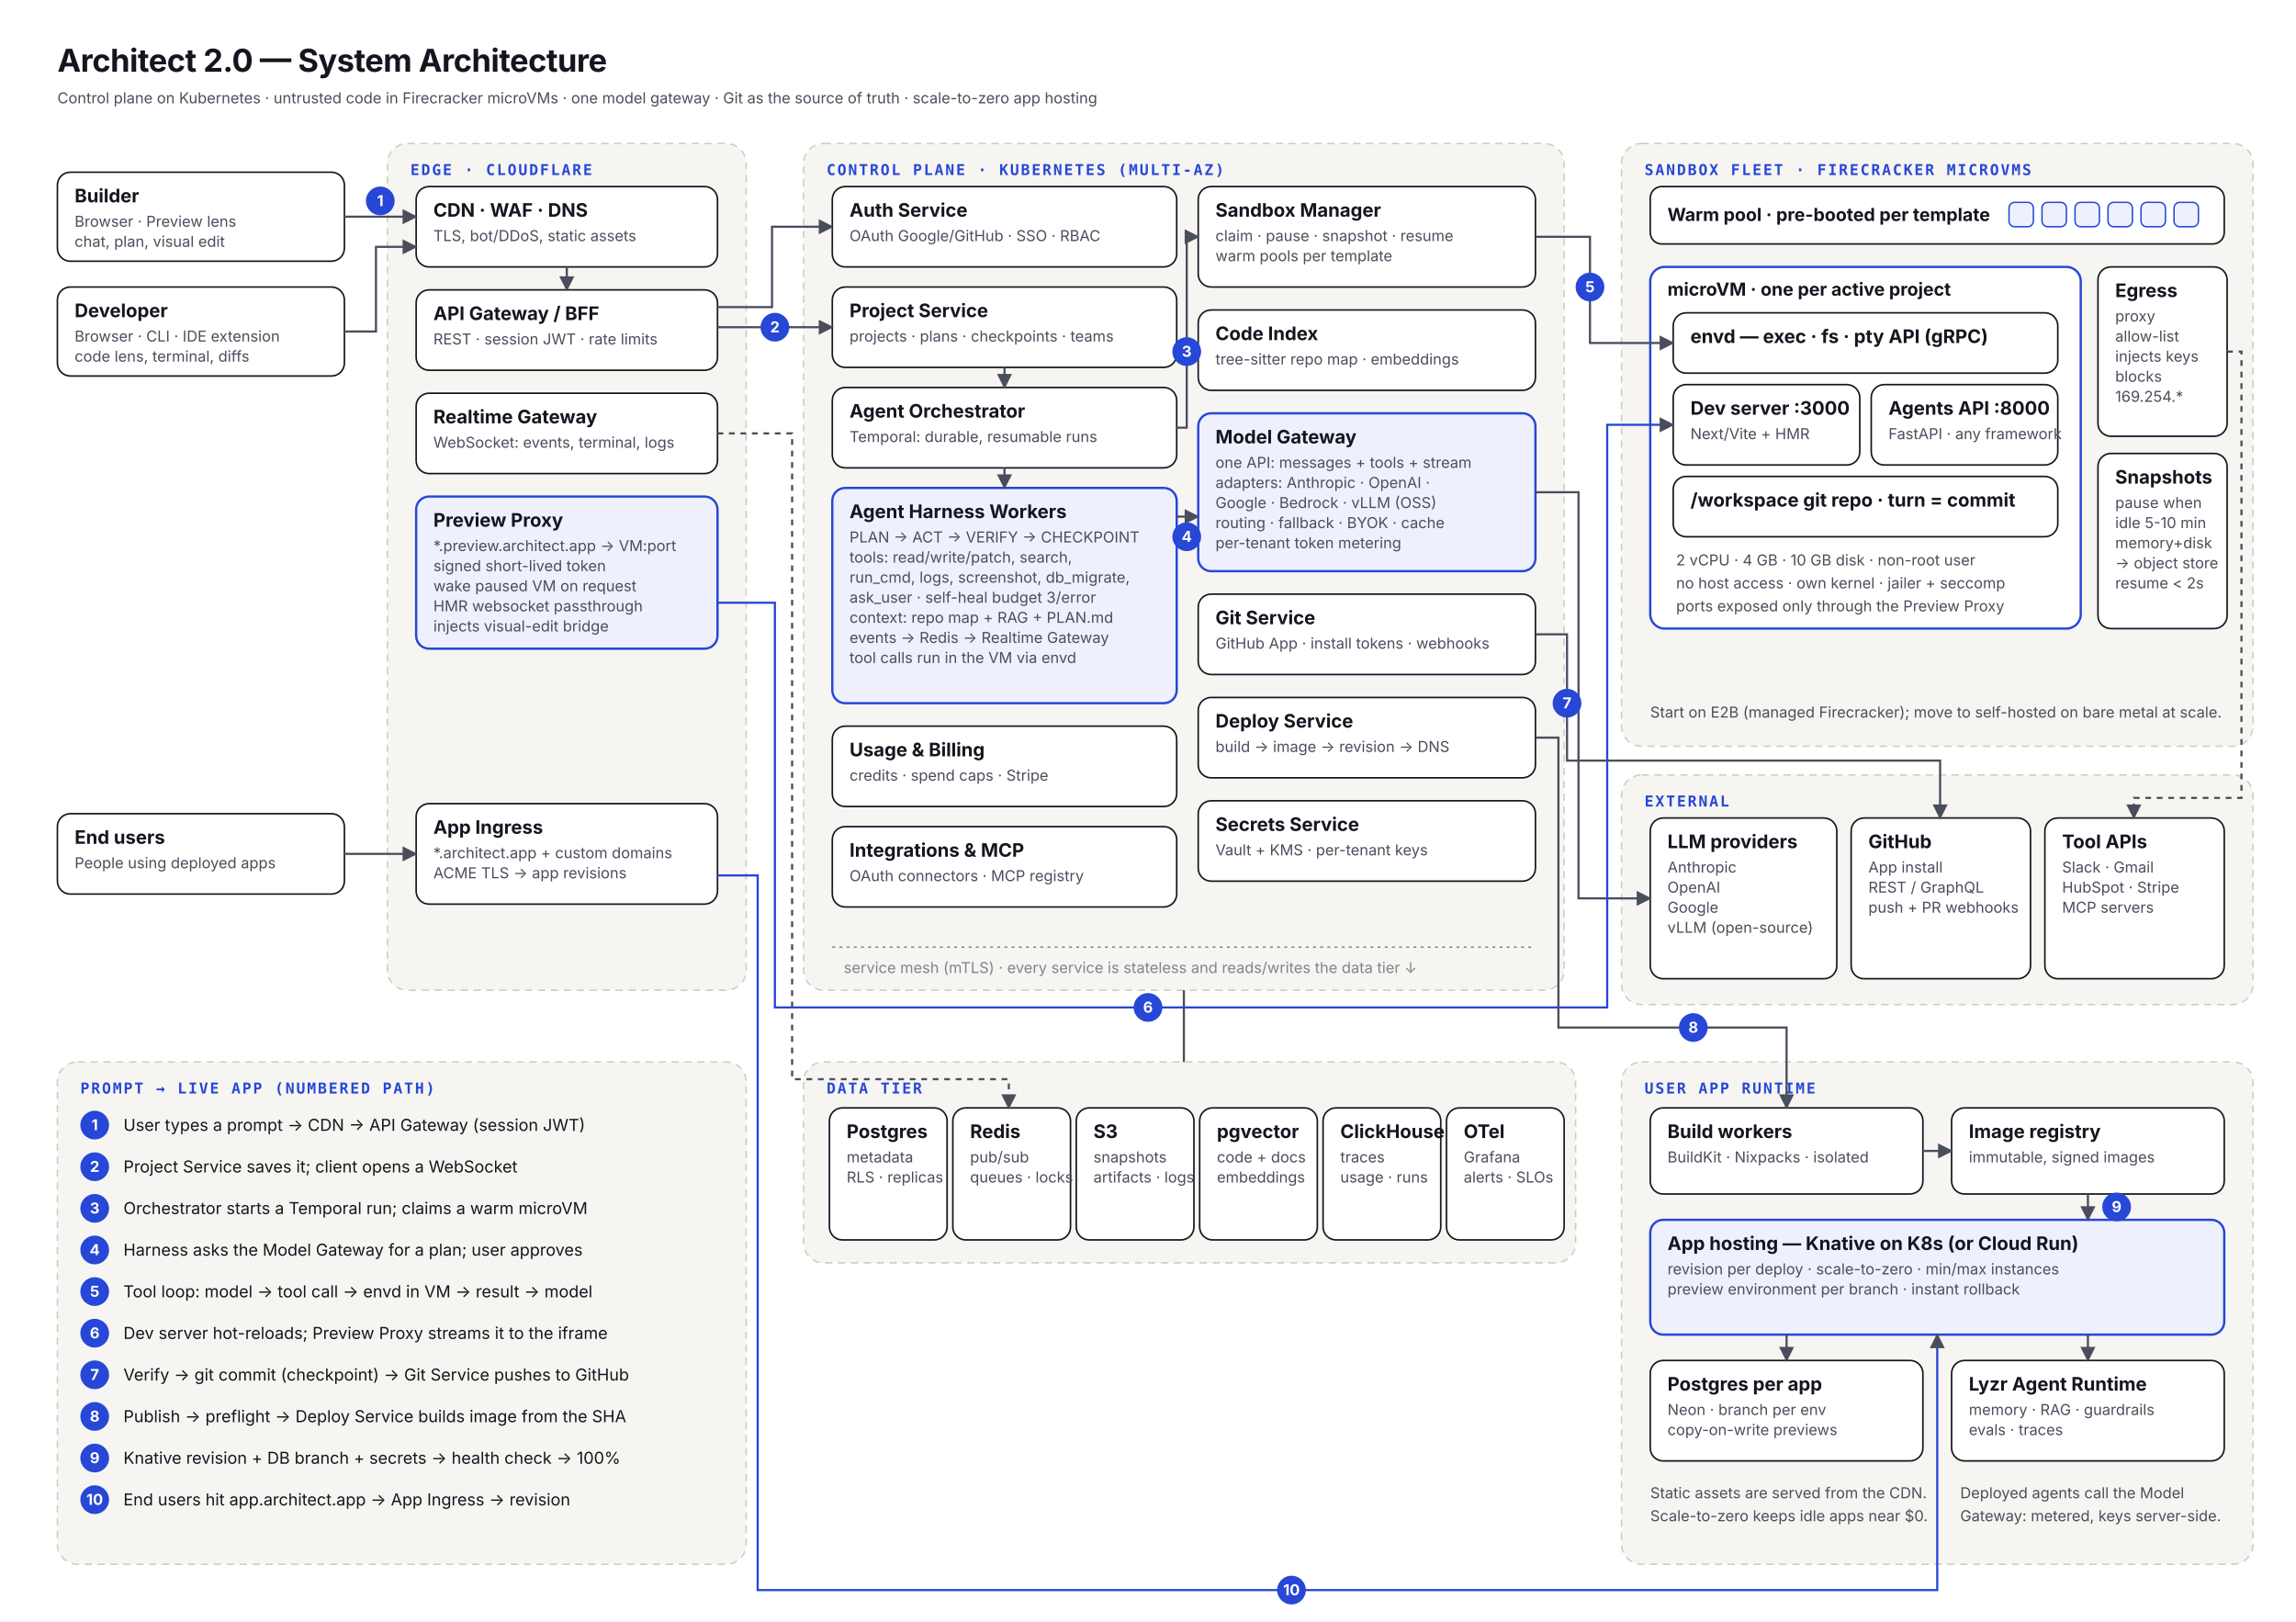
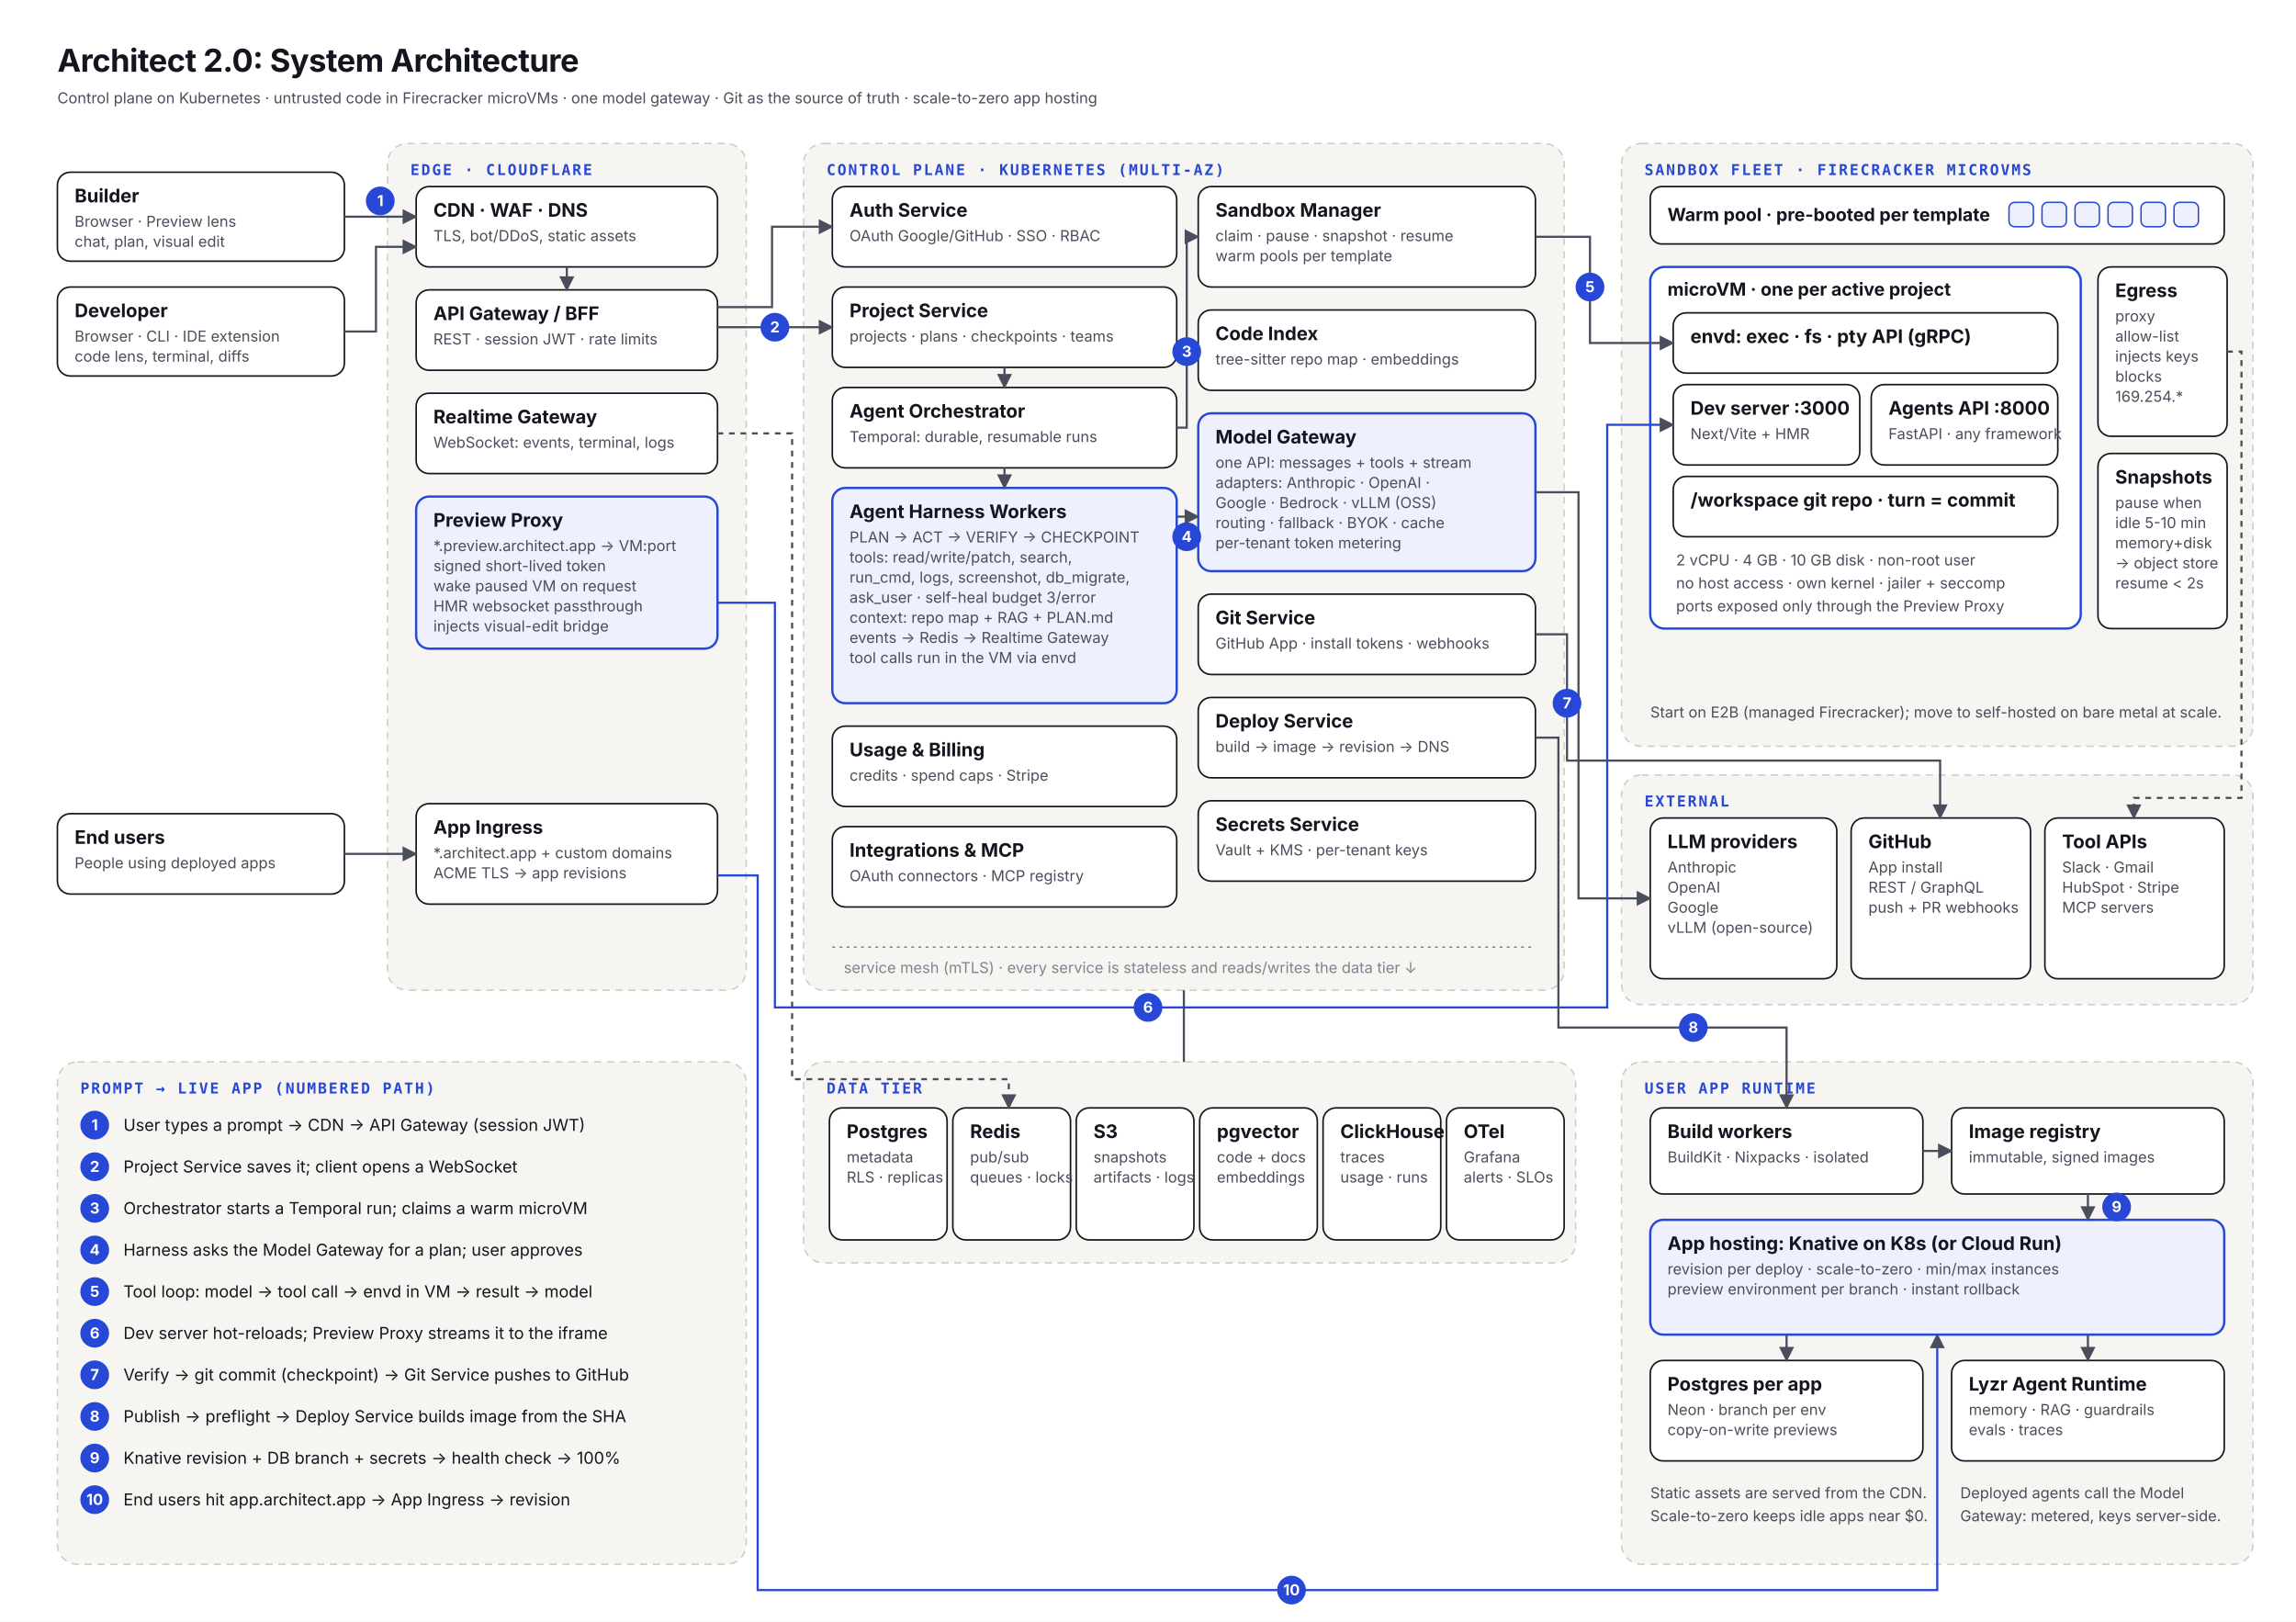
<svg xmlns="http://www.w3.org/2000/svg" viewBox="0 0 1600 1130" width="1600" height="1130" font-family="Inter, -apple-system, 'Segoe UI', Helvetica, Arial, sans-serif">
  <defs>
    <marker id="arr" viewBox="0 0 10 10" refX="9" refY="5" markerWidth="7" markerHeight="7" orient="auto-start-reverse">
      <path d="M0 0 L10 5 L0 10 z" fill="#4a4e5c" />
    </marker>
    <style>
    .h { font-size: 22px; font-weight: 700; fill: #14161f; letter-spacing: -0.3px; }
    .zone { font-family: 'JetBrains Mono', Menlo, monospace; font-size: 10.5px; letter-spacing: 1.2px; fill: #2747d6; font-weight: 600; }
    .t { font-size: 13px; font-weight: 650; }
    .t2 { font-size: 12.5px; font-weight: 650; }
    .s { font-size: 10.5px; }
    .s2 { font-size: 11.5px; }
    .n { font-size: 10.5px; font-weight: 700; fill: #fff; }
  </style>
  </defs>
  <rect width="1600" height="1130" fill="#ffffff" />
-   <text x="40" y="50" class="h">Architect 2.0 — System Architecture</text>
+   <text x="40" y="50" class="h">Architect 2.0: System Architecture</text>
  <text x="40" y="72" class="s" fill="#4a4e5c">Control plane on Kubernetes · untrusted code in Firecracker microVMs · one model gateway · Git as the source of truth · scale-to-zero app hosting</text>
  <rect x="40" y="120" width="200" height="62" rx="9" fill="#ffffff" stroke="#14161f" stroke-width="1.1" />
  <text x="52" y="141" class="t" fill="#14161f">Builder</text>
  <text x="52" y="158" class="s" fill="#4a4e5c">Browser · Preview lens</text>
  <text x="52" y="172" class="s" fill="#4a4e5c">chat, plan, visual edit</text>
  <rect x="40" y="200" width="200" height="62" rx="9" fill="#ffffff" stroke="#14161f" stroke-width="1.1" />
  <text x="52" y="221" class="t" fill="#14161f">Developer</text>
  <text x="52" y="238" class="s" fill="#4a4e5c">Browser · CLI · IDE extension</text>
  <text x="52" y="252" class="s" fill="#4a4e5c">code lens, terminal, diffs</text>
  <rect x="40" y="567" width="200" height="56" rx="9" fill="#ffffff" stroke="#14161f" stroke-width="1.1" />
  <text x="52" y="588" class="t" fill="#14161f">End users</text>
  <text x="52" y="605" class="s" fill="#4a4e5c">People using deployed apps</text>
  <rect x="270" y="100" width="250" height="590" rx="14" fill="#f6f5f1" stroke="#cfcbbf" stroke-dasharray="5 4" />
  <text x="286" y="122" class="zone">EDGE · CLOUDFLARE</text>
  <rect x="290" y="130" width="210" height="56" rx="9" fill="#ffffff" stroke="#14161f" stroke-width="1.1" />
  <text x="302" y="151" class="t" fill="#14161f">CDN · WAF · DNS</text>
  <text x="302" y="168" class="s" fill="#4a4e5c">TLS, bot/DDoS, static assets</text>
  <rect x="290" y="202" width="210" height="56" rx="9" fill="#ffffff" stroke="#14161f" stroke-width="1.1" />
  <text x="302" y="223" class="t" fill="#14161f">API Gateway / BFF</text>
  <text x="302" y="240" class="s" fill="#4a4e5c">REST · session JWT · rate limits</text>
  <rect x="290" y="274" width="210" height="56" rx="9" fill="#ffffff" stroke="#14161f" stroke-width="1.1" />
  <text x="302" y="295" class="t" fill="#14161f">Realtime Gateway</text>
  <text x="302" y="312" class="s" fill="#4a4e5c">WebSocket: events, terminal, logs</text>
  <rect x="290" y="346" width="210" height="106" rx="9" fill="#eef1fd" stroke="#2747d6" stroke-width="1.6" />
  <text x="302" y="367" class="t" fill="#14161f">Preview Proxy</text>
  <text x="302" y="384" class="s" fill="#4a4e5c">*.preview.architect.app → VM:port</text>
  <text x="302" y="398" class="s" fill="#4a4e5c">signed short-lived token</text>
  <text x="302" y="412" class="s" fill="#4a4e5c">wake paused VM on request</text>
  <text x="302" y="426" class="s" fill="#4a4e5c">HMR websocket passthrough</text>
  <text x="302" y="440" class="s" fill="#4a4e5c">injects visual-edit bridge</text>
  <rect x="290" y="560" width="210" height="70" rx="9" fill="#ffffff" stroke="#14161f" stroke-width="1.1" />
  <text x="302" y="581" class="t" fill="#14161f">App Ingress</text>
  <text x="302" y="598" class="s" fill="#4a4e5c">*.architect.app + custom domains</text>
  <text x="302" y="612" class="s" fill="#4a4e5c">ACME TLS → app revisions</text>
  <rect x="560" y="100" width="530" height="590" rx="14" fill="#f6f5f1" stroke="#cfcbbf" stroke-dasharray="5 4" />
  <text x="576" y="122" class="zone">CONTROL PLANE · KUBERNETES (MULTI-AZ)</text>
  <rect x="580" y="130" width="240" height="56" rx="9" fill="#ffffff" stroke="#14161f" stroke-width="1.1" />
  <text x="592" y="151" class="t" fill="#14161f">Auth Service</text>
  <text x="592" y="168" class="s" fill="#4a4e5c">OAuth Google/GitHub · SSO · RBAC</text>
  <rect x="580" y="200" width="240" height="56" rx="9" fill="#ffffff" stroke="#14161f" stroke-width="1.1" />
  <text x="592" y="221" class="t" fill="#14161f">Project Service</text>
  <text x="592" y="238" class="s" fill="#4a4e5c">projects · plans · checkpoints · teams</text>
  <rect x="580" y="270" width="240" height="56" rx="9" fill="#ffffff" stroke="#14161f" stroke-width="1.1" />
  <text x="592" y="291" class="t" fill="#14161f">Agent Orchestrator</text>
  <text x="592" y="308" class="s" fill="#4a4e5c">Temporal: durable, resumable runs</text>
  <rect x="580" y="340" width="240" height="150" rx="9" fill="#eef1fd" stroke="#2747d6" stroke-width="1.6" />
  <text x="592" y="361" class="t" fill="#14161f">Agent Harness Workers</text>
  <text x="592" y="378" class="s" fill="#4a4e5c">PLAN → ACT → VERIFY → CHECKPOINT</text>
  <text x="592" y="392" class="s" fill="#4a4e5c">tools: read/write/patch, search,</text>
  <text x="592" y="406" class="s" fill="#4a4e5c">run_cmd, logs, screenshot, db_migrate,</text>
  <text x="592" y="420" class="s" fill="#4a4e5c">ask_user  ·  self-heal budget 3/error</text>
  <text x="592" y="434" class="s" fill="#4a4e5c">context: repo map + RAG + PLAN.md</text>
  <text x="592" y="448" class="s" fill="#4a4e5c">events → Redis → Realtime Gateway</text>
  <text x="592" y="462" class="s" fill="#4a4e5c">tool calls run in the VM via envd</text>
  <rect x="580" y="506" width="240" height="56" rx="9" fill="#ffffff" stroke="#14161f" stroke-width="1.1" />
  <text x="592" y="527" class="t" fill="#14161f">Usage &amp; Billing</text>
  <text x="592" y="544" class="s" fill="#4a4e5c">credits · spend caps · Stripe</text>
  <rect x="580" y="576" width="240" height="56" rx="9" fill="#ffffff" stroke="#14161f" stroke-width="1.1" />
  <text x="592" y="597" class="t" fill="#14161f">Integrations &amp; MCP</text>
  <text x="592" y="614" class="s" fill="#4a4e5c">OAuth connectors · MCP registry</text>
  <rect x="835" y="130" width="235" height="70" rx="9" fill="#ffffff" stroke="#14161f" stroke-width="1.1" />
  <text x="847" y="151" class="t" fill="#14161f">Sandbox Manager</text>
  <text x="847" y="168" class="s" fill="#4a4e5c">claim · pause · snapshot · resume</text>
  <text x="847" y="182" class="s" fill="#4a4e5c">warm pools per template</text>
  <rect x="835" y="216" width="235" height="56" rx="9" fill="#ffffff" stroke="#14161f" stroke-width="1.1" />
  <text x="847" y="237" class="t" fill="#14161f">Code Index</text>
  <text x="847" y="254" class="s" fill="#4a4e5c">tree-sitter repo map · embeddings</text>
  <rect x="835" y="288" width="235" height="110" rx="9" fill="#eef1fd" stroke="#2747d6" stroke-width="1.6" />
  <text x="847" y="309" class="t" fill="#14161f">Model Gateway</text>
  <text x="847" y="326" class="s" fill="#4a4e5c">one API: messages + tools + stream</text>
  <text x="847" y="340" class="s" fill="#4a4e5c">adapters: Anthropic · OpenAI ·</text>
  <text x="847" y="354" class="s" fill="#4a4e5c">Google · Bedrock · vLLM (OSS)</text>
  <text x="847" y="368" class="s" fill="#4a4e5c">routing · fallback · BYOK · cache</text>
  <text x="847" y="382" class="s" fill="#4a4e5c">per-tenant token metering</text>
  <rect x="835" y="414" width="235" height="56" rx="9" fill="#ffffff" stroke="#14161f" stroke-width="1.1" />
  <text x="847" y="435" class="t" fill="#14161f">Git Service</text>
  <text x="847" y="452" class="s" fill="#4a4e5c">GitHub App · install tokens · webhooks</text>
  <rect x="835" y="486" width="235" height="56" rx="9" fill="#ffffff" stroke="#14161f" stroke-width="1.1" />
  <text x="847" y="507" class="t" fill="#14161f">Deploy Service</text>
  <text x="847" y="524" class="s" fill="#4a4e5c">build → image → revision → DNS</text>
  <rect x="835" y="558" width="235" height="56" rx="9" fill="#ffffff" stroke="#14161f" stroke-width="1.1" />
  <text x="847" y="579" class="t" fill="#14161f">Secrets Service</text>
  <text x="847" y="596" class="s" fill="#4a4e5c">Vault + KMS · per-tenant keys</text>
  <line x1="580" y1="660" x2="1070" y2="660" stroke="#80838f" stroke-width="1" stroke-dasharray="2 3" />
  <text x="588" y="678" class="s" fill="#80838f">service mesh (mTLS) · every service is stateless and reads/writes the data tier ↓</text>
  <path d="M825 690 V772" fill="none" stroke="#4a4e5c" stroke-width="1.5" marker-end="url(#arr)" />
  <rect x="560" y="740" width="538" height="140" rx="14" fill="#f6f5f1" stroke="#cfcbbf" stroke-dasharray="5 4" />
  <text x="576" y="762" class="zone">DATA TIER</text>
  <rect x="578" y="772" width="82" height="92" rx="9" fill="#ffffff" stroke="#14161f" stroke-width="1.1" />
  <text x="590" y="793" class="t" fill="#14161f">Postgres</text>
  <text x="590" y="810" class="s" fill="#4a4e5c">metadata</text>
  <text x="590" y="824" class="s" fill="#4a4e5c">RLS · replicas</text>
  <rect x="664" y="772" width="82" height="92" rx="9" fill="#ffffff" stroke="#14161f" stroke-width="1.1" />
  <text x="676" y="793" class="t" fill="#14161f">Redis</text>
  <text x="676" y="810" class="s" fill="#4a4e5c">pub/sub</text>
  <text x="676" y="824" class="s" fill="#4a4e5c">queues · locks</text>
  <rect x="750" y="772" width="82" height="92" rx="9" fill="#ffffff" stroke="#14161f" stroke-width="1.1" />
  <text x="762" y="793" class="t" fill="#14161f">S3</text>
  <text x="762" y="810" class="s" fill="#4a4e5c">snapshots</text>
  <text x="762" y="824" class="s" fill="#4a4e5c">artifacts · logs</text>
  <rect x="836" y="772" width="82" height="92" rx="9" fill="#ffffff" stroke="#14161f" stroke-width="1.1" />
  <text x="848" y="793" class="t" fill="#14161f">pgvector</text>
  <text x="848" y="810" class="s" fill="#4a4e5c">code + docs</text>
  <text x="848" y="824" class="s" fill="#4a4e5c">embeddings</text>
  <rect x="922" y="772" width="82" height="92" rx="9" fill="#ffffff" stroke="#14161f" stroke-width="1.1" />
  <text x="934" y="793" class="t" fill="#14161f">ClickHouse</text>
  <text x="934" y="810" class="s" fill="#4a4e5c">traces</text>
  <text x="934" y="824" class="s" fill="#4a4e5c">usage · runs</text>
  <rect x="1008" y="772" width="82" height="92" rx="9" fill="#ffffff" stroke="#14161f" stroke-width="1.1" />
  <text x="1020" y="793" class="t" fill="#14161f">OTel</text>
  <text x="1020" y="810" class="s" fill="#4a4e5c">Grafana</text>
  <text x="1020" y="824" class="s" fill="#4a4e5c">alerts · SLOs</text>
  <rect x="1130" y="100" width="440" height="420" rx="14" fill="#f6f5f1" stroke="#cfcbbf" stroke-dasharray="5 4" />
  <text x="1146" y="122" class="zone">SANDBOX FLEET · FIRECRACKER MICROVMS</text>
  <rect x="1150" y="130" width="400" height="40" rx="8" fill="#fff" stroke="#14161f" stroke-width="1.1" />
  <text x="1162" y="154" class="t2" fill="#14161f">Warm pool · pre-booted per template</text>
  <rect x="1400" y="141" width="17" height="17" rx="4" fill="#eef1fd" stroke="#2747d6" />
  <rect x="1423" y="141" width="17" height="17" rx="4" fill="#eef1fd" stroke="#2747d6" />
  <rect x="1446" y="141" width="17" height="17" rx="4" fill="#eef1fd" stroke="#2747d6" />
  <rect x="1469" y="141" width="17" height="17" rx="4" fill="#eef1fd" stroke="#2747d6" />
  <rect x="1492" y="141" width="17" height="17" rx="4" fill="#eef1fd" stroke="#2747d6" />
  <rect x="1515" y="141" width="17" height="17" rx="4" fill="#eef1fd" stroke="#2747d6" />
  <rect x="1150" y="186" width="300" height="252" rx="10" fill="#fff" stroke="#2747d6" stroke-width="1.6" />
  <text x="1162" y="206" class="t2" fill="#14161f">microVM · one per active project</text>
  <rect x="1166" y="218" width="268" height="42" rx="9" fill="#ffffff" stroke="#14161f" stroke-width="1.1" />
-   <text x="1178" y="239" class="t" fill="#14161f">envd — exec · fs · pty API (gRPC)</text>
+   <text x="1178" y="239" class="t" fill="#14161f">envd: exec · fs · pty API (gRPC)</text>
  <rect x="1166" y="268" width="130" height="56" rx="9" fill="#ffffff" stroke="#14161f" stroke-width="1.1" />
  <text x="1178" y="289" class="t" fill="#14161f">Dev server :3000</text>
  <text x="1178" y="306" class="s" fill="#4a4e5c">Next/Vite + HMR</text>
  <rect x="1304" y="268" width="130" height="56" rx="9" fill="#ffffff" stroke="#14161f" stroke-width="1.1" />
  <text x="1316" y="289" class="t" fill="#14161f">Agents API :8000</text>
  <text x="1316" y="306" class="s" fill="#4a4e5c">FastAPI · any framework</text>
  <rect x="1166" y="332" width="268" height="42" rx="9" fill="#ffffff" stroke="#14161f" stroke-width="1.1" />
  <text x="1178" y="353" class="t" fill="#14161f">/workspace git repo · turn = commit</text>
  <text x="1168" y="394" class="s" fill="#4a4e5c">2 vCPU · 4 GB · 10 GB disk · non-root user</text>
  <text x="1168" y="410" class="s" fill="#4a4e5c">no host access · own kernel · jailer + seccomp</text>
  <text x="1168" y="426" class="s" fill="#4a4e5c">ports exposed only through the Preview Proxy</text>
  <rect x="1462" y="186" width="90" height="118" rx="9" fill="#ffffff" stroke="#14161f" stroke-width="1.1" />
  <text x="1474" y="207" class="t" fill="#14161f">Egress</text>
  <text x="1474" y="224" class="s" fill="#4a4e5c">proxy</text>
  <text x="1474" y="238" class="s" fill="#4a4e5c">allow-list</text>
  <text x="1474" y="252" class="s" fill="#4a4e5c">injects keys</text>
  <text x="1474" y="266" class="s" fill="#4a4e5c">blocks</text>
  <text x="1474" y="280" class="s" fill="#4a4e5c">169.254.*</text>
  <rect x="1462" y="316" width="90" height="122" rx="9" fill="#ffffff" stroke="#14161f" stroke-width="1.1" />
  <text x="1474" y="337" class="t" fill="#14161f">Snapshots</text>
  <text x="1474" y="354" class="s" fill="#4a4e5c">pause when</text>
  <text x="1474" y="368" class="s" fill="#4a4e5c">idle 5-10 min</text>
  <text x="1474" y="382" class="s" fill="#4a4e5c">memory+disk</text>
  <text x="1474" y="396" class="s" fill="#4a4e5c">→ object store</text>
  <text x="1474" y="410" class="s" fill="#4a4e5c">resume &lt; 2s</text>
  <text x="1150" y="500" class="s" fill="#4a4e5c">Start on E2B (managed Firecracker); move to self-hosted on bare metal at scale.</text>
  <rect x="1130" y="540" width="440" height="160" rx="14" fill="#f6f5f1" stroke="#cfcbbf" stroke-dasharray="5 4" />
  <text x="1146" y="562" class="zone">EXTERNAL</text>
  <rect x="1150" y="570" width="130" height="112" rx="9" fill="#ffffff" stroke="#14161f" stroke-width="1.1" />
  <text x="1162" y="591" class="t" fill="#14161f">LLM providers</text>
  <text x="1162" y="608" class="s" fill="#4a4e5c">Anthropic</text>
  <text x="1162" y="622" class="s" fill="#4a4e5c">OpenAI</text>
  <text x="1162" y="636" class="s" fill="#4a4e5c">Google</text>
  <text x="1162" y="650" class="s" fill="#4a4e5c">vLLM (open-source)</text>
  <rect x="1290" y="570" width="125" height="112" rx="9" fill="#ffffff" stroke="#14161f" stroke-width="1.1" />
  <text x="1302" y="591" class="t" fill="#14161f">GitHub</text>
  <text x="1302" y="608" class="s" fill="#4a4e5c">App install</text>
  <text x="1302" y="622" class="s" fill="#4a4e5c">REST / GraphQL</text>
  <text x="1302" y="636" class="s" fill="#4a4e5c">push + PR webhooks</text>
  <rect x="1425" y="570" width="125" height="112" rx="9" fill="#ffffff" stroke="#14161f" stroke-width="1.1" />
  <text x="1437" y="591" class="t" fill="#14161f">Tool APIs</text>
  <text x="1437" y="608" class="s" fill="#4a4e5c">Slack · Gmail</text>
  <text x="1437" y="622" class="s" fill="#4a4e5c">HubSpot · Stripe</text>
  <text x="1437" y="636" class="s" fill="#4a4e5c">MCP servers</text>
  <rect x="1130" y="740" width="440" height="350" rx="14" fill="#f6f5f1" stroke="#cfcbbf" stroke-dasharray="5 4" />
  <text x="1146" y="762" class="zone">USER APP RUNTIME</text>
  <rect x="1150" y="772" width="190" height="60" rx="9" fill="#ffffff" stroke="#14161f" stroke-width="1.1" />
  <text x="1162" y="793" class="t" fill="#14161f">Build workers</text>
  <text x="1162" y="810" class="s" fill="#4a4e5c">BuildKit · Nixpacks · isolated</text>
  <rect x="1360" y="772" width="190" height="60" rx="9" fill="#ffffff" stroke="#14161f" stroke-width="1.1" />
  <text x="1372" y="793" class="t" fill="#14161f">Image registry</text>
  <text x="1372" y="810" class="s" fill="#4a4e5c">immutable, signed images</text>
  <rect x="1150" y="850" width="400" height="80" rx="9" fill="#eef1fd" stroke="#2747d6" stroke-width="1.6" />
-   <text x="1162" y="871" class="t" fill="#14161f">App hosting — Knative on K8s (or Cloud Run)</text>
+   <text x="1162" y="871" class="t" fill="#14161f">App hosting: Knative on K8s (or Cloud Run)</text>
  <text x="1162" y="888" class="s" fill="#4a4e5c">revision per deploy · scale-to-zero · min/max instances</text>
  <text x="1162" y="902" class="s" fill="#4a4e5c">preview environment per branch · instant rollback</text>
  <rect x="1150" y="948" width="190" height="70" rx="9" fill="#ffffff" stroke="#14161f" stroke-width="1.1" />
  <text x="1162" y="969" class="t" fill="#14161f">Postgres per app</text>
  <text x="1162" y="986" class="s" fill="#4a4e5c">Neon · branch per env</text>
  <text x="1162" y="1000" class="s" fill="#4a4e5c">copy-on-write previews</text>
  <rect x="1360" y="948" width="190" height="70" rx="9" fill="#ffffff" stroke="#14161f" stroke-width="1.1" />
  <text x="1372" y="969" class="t" fill="#14161f">Lyzr Agent Runtime</text>
  <text x="1372" y="986" class="s" fill="#4a4e5c">memory · RAG · guardrails</text>
  <text x="1372" y="1000" class="s" fill="#4a4e5c">evals · traces</text>
  <text x="1150" y="1044" class="s" fill="#4a4e5c">Static assets are served from the CDN.</text>
  <text x="1150" y="1060" class="s" fill="#4a4e5c">Scale-to-zero keeps idle apps near $0.</text>
  <text x="1366" y="1044" class="s" fill="#4a4e5c">Deployed agents call the Model</text>
  <text x="1366" y="1060" class="s" fill="#4a4e5c">Gateway: metered, keys server-side.</text>
  <rect x="40" y="740" width="480" height="350" rx="14" fill="#f6f5f1" stroke="#cfcbbf" stroke-dasharray="5 4" />
  <text x="56" y="762" class="zone">PROMPT → LIVE APP (NUMBERED PATH)</text>
  <circle cx="66" cy="784" r="10" fill="#2747d6" />
  <text x="66" y="787.6" class="n" text-anchor="middle">1</text>
  <text x="86" y="788" class="s2" fill="#14161f">User types a prompt → CDN → API Gateway (session JWT)</text>
  <circle cx="66" cy="813" r="10" fill="#2747d6" />
  <text x="66" y="816.6" class="n" text-anchor="middle">2</text>
  <text x="86" y="817" class="s2" fill="#14161f">Project Service saves it; client opens a WebSocket</text>
  <circle cx="66" cy="842" r="10" fill="#2747d6" />
  <text x="66" y="845.6" class="n" text-anchor="middle">3</text>
  <text x="86" y="846" class="s2" fill="#14161f">Orchestrator starts a Temporal run; claims a warm microVM</text>
  <circle cx="66" cy="871" r="10" fill="#2747d6" />
  <text x="66" y="874.6" class="n" text-anchor="middle">4</text>
  <text x="86" y="875" class="s2" fill="#14161f">Harness asks the Model Gateway for a plan; user approves</text>
  <circle cx="66" cy="900" r="10" fill="#2747d6" />
  <text x="66" y="903.6" class="n" text-anchor="middle">5</text>
  <text x="86" y="904" class="s2" fill="#14161f">Tool loop: model → tool call → envd in VM → result → model</text>
  <circle cx="66" cy="929" r="10" fill="#2747d6" />
  <text x="66" y="932.6" class="n" text-anchor="middle">6</text>
  <text x="86" y="933" class="s2" fill="#14161f">Dev server hot-reloads; Preview Proxy streams it to the iframe</text>
  <circle cx="66" cy="958" r="10" fill="#2747d6" />
  <text x="66" y="961.6" class="n" text-anchor="middle">7</text>
  <text x="86" y="962" class="s2" fill="#14161f">Verify → git commit (checkpoint) → Git Service pushes to GitHub</text>
  <circle cx="66" cy="987" r="10" fill="#2747d6" />
  <text x="66" y="990.6" class="n" text-anchor="middle">8</text>
  <text x="86" y="991" class="s2" fill="#14161f">Publish → preflight → Deploy Service builds image from the SHA</text>
  <circle cx="66" cy="1016" r="10" fill="#2747d6" />
  <text x="66" y="1019.6" class="n" text-anchor="middle">9</text>
  <text x="86" y="1020" class="s2" fill="#14161f">Knative revision + DB branch + secrets → health check → 100%</text>
  <circle cx="66" cy="1045" r="10" fill="#2747d6" />
  <text x="66" y="1048.6" class="n" text-anchor="middle">10</text>
  <text x="86" y="1049" class="s2" fill="#14161f">End users hit app.architect.app → App Ingress → revision</text>
  <path d="M240 151 H290" fill="none" stroke="#4a4e5c" stroke-width="1.5" marker-end="url(#arr)" />
  <path d="M240 231 H262 V172 H290" fill="none" stroke="#4a4e5c" stroke-width="1.5" marker-end="url(#arr)" />
  <circle cx="265" cy="140" r="10" fill="#2747d6" />
  <text x="265" y="143.6" class="n" text-anchor="middle">1</text>
  <path d="M395 186 V202" fill="none" stroke="#4a4e5c" stroke-width="1.5" marker-end="url(#arr)" />
  <path d="M500 228 H580" fill="none" stroke="#4a4e5c" stroke-width="1.5" marker-end="url(#arr)" />
  <circle cx="540" cy="228" r="10" fill="#2747d6" />
  <text x="540" y="231.6" class="n" text-anchor="middle">2</text>
  <path d="M500 214 H538 V158 H580" fill="none" stroke="#4a4e5c" stroke-width="1.5" marker-end="url(#arr)" />
  <path d="M700 256 V270" fill="none" stroke="#4a4e5c" stroke-width="1.5" marker-end="url(#arr)" />
  <path d="M700 326 V340" fill="none" stroke="#4a4e5c" stroke-width="1.5" marker-end="url(#arr)" />
  <path d="M820 298 H827 V165 H835" fill="none" stroke="#4a4e5c" stroke-width="1.5" marker-end="url(#arr)" />
  <circle cx="827" cy="245" r="10" fill="#2747d6" />
  <text x="827" y="248.6" class="n" text-anchor="middle">3</text>
  <path d="M820 360 H835" fill="none" stroke="#4a4e5c" stroke-width="1.5" marker-end="url(#arr)" />
  <circle cx="827" cy="374" r="10" fill="#2747d6" />
  <text x="827" y="377.6" class="n" text-anchor="middle">4</text>
  <path d="M1070 165 H1108 V239 H1166" fill="none" stroke="#4a4e5c" stroke-width="1.5" marker-end="url(#arr)" />
  <circle cx="1108" cy="200" r="10" fill="#2747d6" />
  <text x="1108" y="203.6" class="n" text-anchor="middle">5</text>
  <path d="M1070 343 H1100 V626 H1150" fill="none" stroke="#4a4e5c" stroke-width="1.5" marker-end="url(#arr)" />
  <path d="M500 420 H540 V702 H1120 V296 H1166" fill="none" stroke="#2747d6" stroke-width="1.5" marker-end="url(#arr)" />
  <circle cx="800" cy="702" r="10" fill="#2747d6" />
  <text x="800" y="705.6" class="n" text-anchor="middle">6</text>
  <path d="M500 302 H552 V752 H703 V772" fill="none" stroke="#4a4e5c" stroke-width="1.5" stroke-dasharray="4 4" marker-end="url(#arr)" />
  <path d="M1070 442 H1092 V530 H1352 V570" fill="none" stroke="#4a4e5c" stroke-width="1.5" marker-end="url(#arr)" />
  <circle cx="1092" cy="490" r="10" fill="#2747d6" />
  <text x="1092" y="493.6" class="n" text-anchor="middle">7</text>
  <path d="M1070 514 H1086 V716 H1245 V772" fill="none" stroke="#4a4e5c" stroke-width="1.5" marker-end="url(#arr)" />
  <circle cx="1180" cy="716" r="10" fill="#2747d6" />
  <text x="1180" y="719.6" class="n" text-anchor="middle">8</text>
  <path d="M1340 802 H1360" fill="none" stroke="#4a4e5c" stroke-width="1.5" marker-end="url(#arr)" />
  <path d="M1455 832 V850" fill="none" stroke="#4a4e5c" stroke-width="1.5" marker-end="url(#arr)" />
  <circle cx="1475" cy="841" r="10" fill="#2747d6" />
  <text x="1475" y="844.6" class="n" text-anchor="middle">9</text>
  <path d="M240 595 H290" fill="none" stroke="#4a4e5c" stroke-width="1.5" marker-end="url(#arr)" />
  <path d="M500 610 H528 V1108 H1350 V930" fill="none" stroke="#2747d6" stroke-width="1.5" marker-end="url(#arr)" />
  <circle cx="900" cy="1108" r="10" fill="#2747d6" />
  <text x="900" y="1111.6" class="n" text-anchor="middle">10</text>
  <path d="M1245 930 V948" fill="none" stroke="#4a4e5c" stroke-width="1.5" marker-end="url(#arr)" />
  <path d="M1455 930 V948" fill="none" stroke="#4a4e5c" stroke-width="1.5" marker-end="url(#arr)" />
  <path d="M1552 245 H1562 V556 H1487 V570" fill="none" stroke="#4a4e5c" stroke-width="1.5" stroke-dasharray="4 4" marker-end="url(#arr)" />
</svg>
